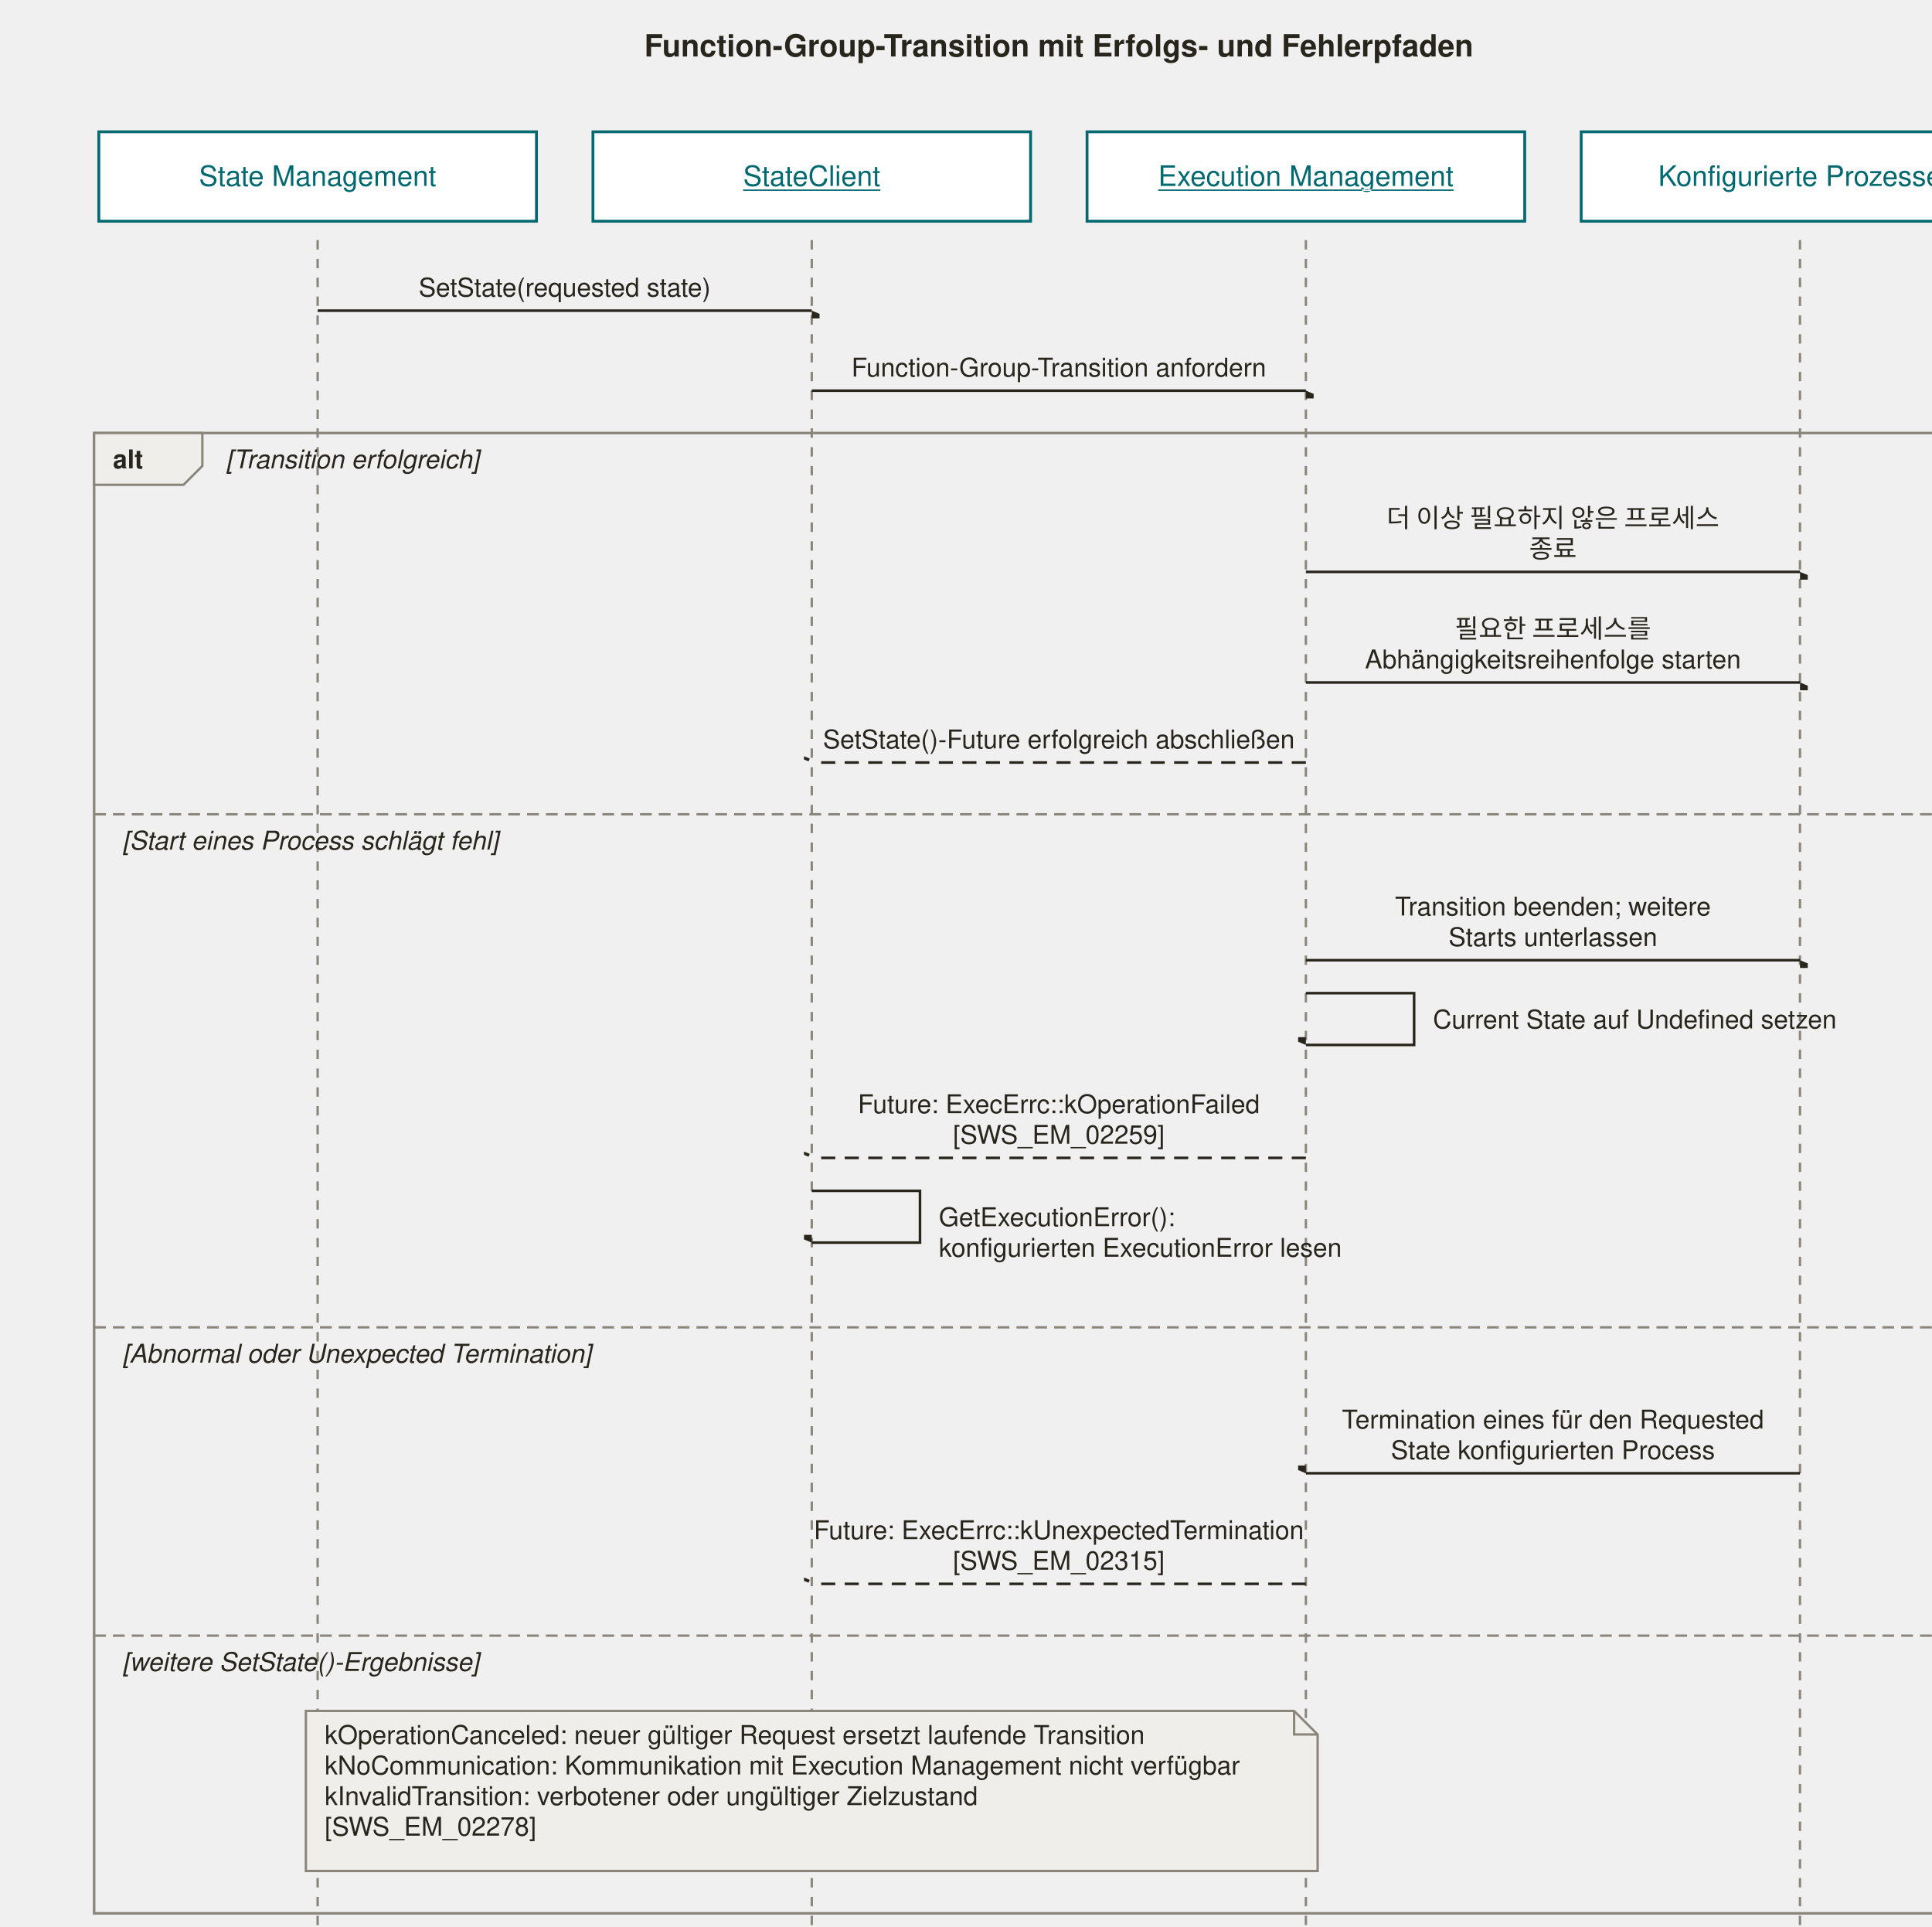
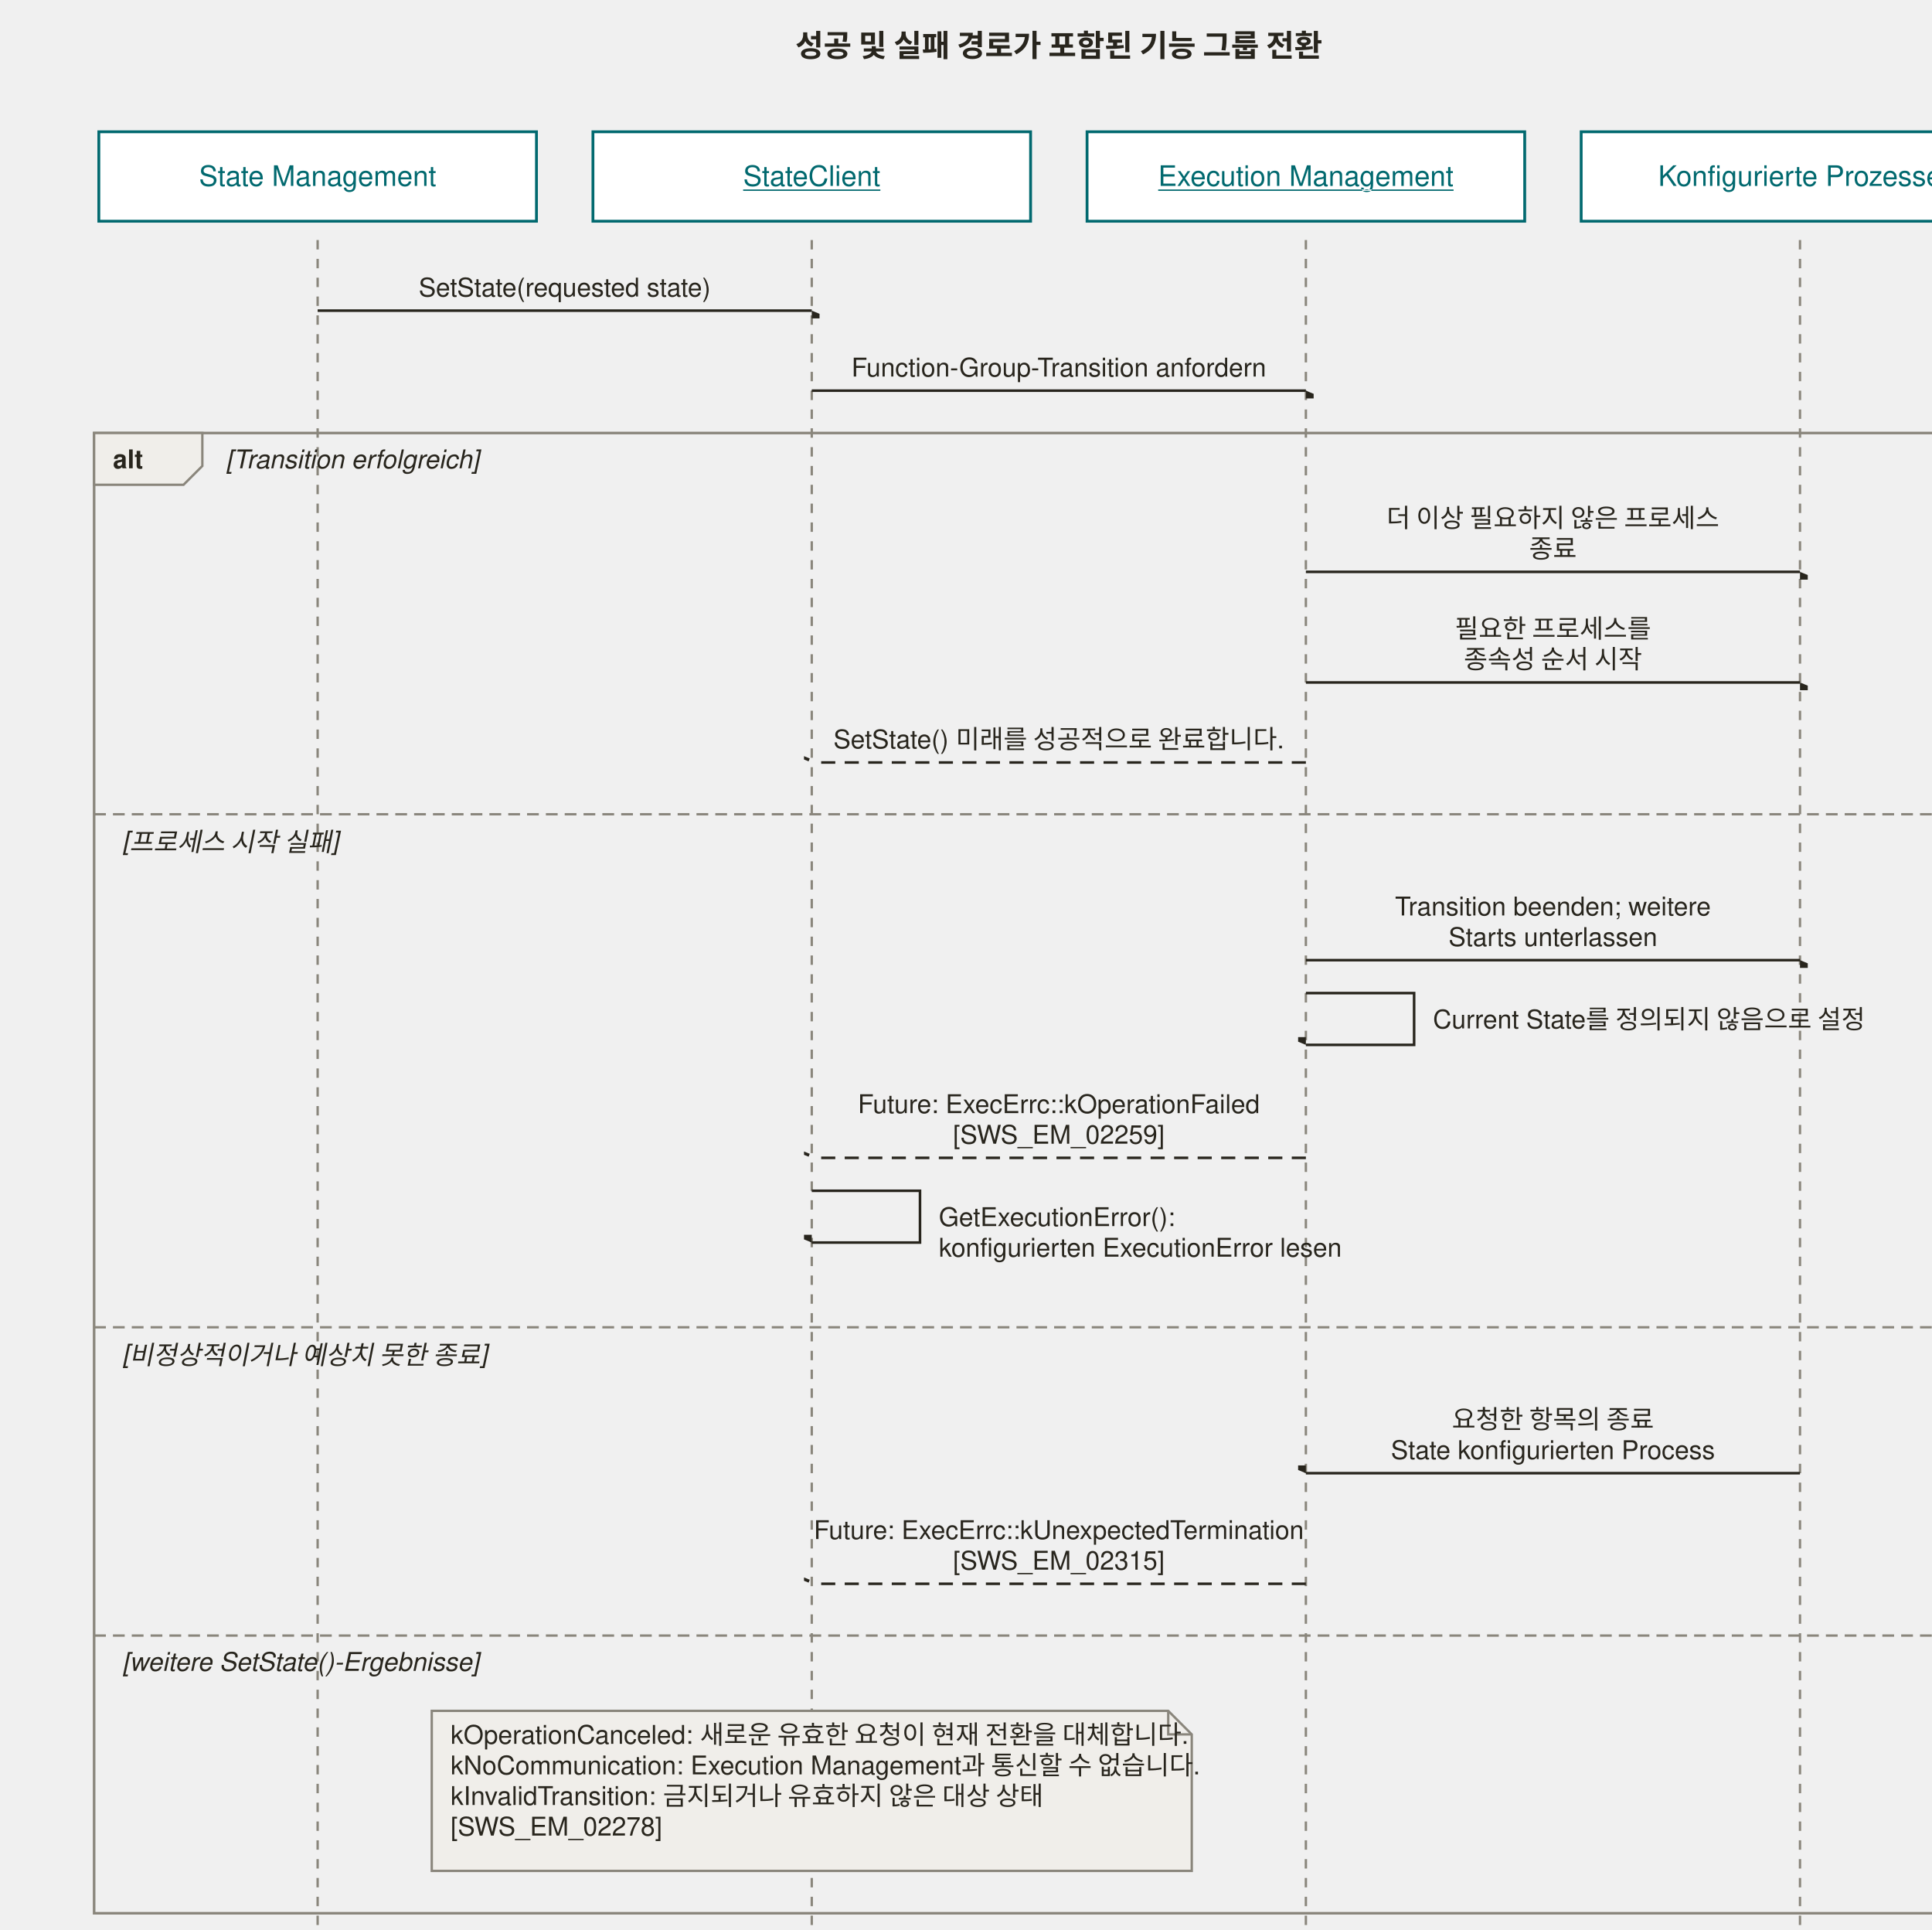
<svg xmlns="http://www.w3.org/2000/svg" viewbox="0 0 900 847" font-family="Helvetica,sans-Serif" style="max-width:900px">
-   <text x="450.0" y="24" text-anchor="middle" font-size="13" font-weight="bold" fill="#28251d">Function-Group-Transition mit Erfolgs- und Fehlerpfaden</text>
+   <text x="450.0" y="24" text-anchor="middle" font-size="13" font-weight="bold" fill="#28251d">성공 및 실패 경로가 포함된 기능 그룹 전환</text>
  <line x1="135" y1="102" x2="135" y2="833" stroke="#8a867c" stroke-dasharray="4,4" stroke-width="1" />
  <line x1="345" y1="102" x2="345" y2="833" stroke="#8a867c" stroke-dasharray="4,4" stroke-width="1" />
  <line x1="555" y1="102" x2="555" y2="833" stroke="#8a867c" stroke-dasharray="4,4" stroke-width="1" />
  <line x1="765" y1="102" x2="765" y2="833" stroke="#8a867c" stroke-dasharray="4,4" stroke-width="1" />
  <rect x="42" y="56" width="186" height="38" fill="#ffffff" stroke="#01696f" stroke-width="1.2" />
  <text x="135" y="79.0" text-anchor="middle" font-size="12" fill="#01696f">State Management</text>
  <a class="vis-internal" href="../classes/cl_ara_exec_StateClient_276b21.html">
    <rect x="252" y="56" width="186" height="38" fill="#ffffff" stroke="#01696f" stroke-width="1.2" />
    <text x="345" y="79.0" text-anchor="middle" font-size="12" fill="#01696f" text-decoration="underline">StateClient</text>
  </a>
  <a class="vis-app" href="../modules/exec.html">
    <rect x="462" y="56" width="186" height="38" fill="#ffffff" stroke="#01696f" stroke-width="1.2" />
    <text x="555" y="79.0" text-anchor="middle" font-size="12" fill="#01696f" text-decoration="underline">Execution Management</text>
  </a>
  <rect x="672" y="56" width="186" height="38" fill="#ffffff" stroke="#01696f" stroke-width="1.2" />
  <text x="765" y="79.0" text-anchor="middle" font-size="12" fill="#01696f">Konfigurierte Prozesse</text>
  <defs>
    <marker id="arrF" markerwidth="11" markerheight="9" refx="10" refy="4.5" orient="auto">
      <polygon points="0 0, 11 4.5, 0 9" fill="#28251d" />
    </marker>
    <marker id="arrO" markerwidth="12" markerheight="10" refx="11" refy="5" orient="auto">
      <polyline points="1 1, 11 5, 1 9" fill="none" stroke="#28251d" stroke-width="1.2" />
    </marker>
  </defs>
  <rect x="40" y="184" width="820" height="629" fill="none" stroke="#8a867c" stroke-width="1.1" />
  <text x="240.0" y="126" text-anchor="middle" font-size="11" fill="#28251d">SetState(requested state)</text>
  <line x1="135" y1="132" x2="345" y2="132" stroke="#28251d" stroke-width="1.1" marker-end="url(#arrF)" />
  <text x="450.0" y="160" text-anchor="middle" font-size="11" fill="#28251d">Function-Group-Transition anfordern</text>
  <line x1="345" y1="166" x2="555" y2="166" stroke="#28251d" stroke-width="1.1" marker-end="url(#arrF)" />
  <path d="M 40 184 h 46 v 14 l -8 8 h -38 z" fill="#f0eeea" stroke="#8a867c" stroke-width="1" />
  <text x="48" y="199" font-size="11" font-weight="bold" fill="#28251d">alt</text>
  <text x="96" y="199" font-size="11" font-style="italic" fill="#28251d">[Transition erfolgreich]</text>
  <text x="660.0" y="224" text-anchor="middle" font-size="11" fill="#28251d">더 이상 필요하지 않은 프로세스</text>
  <text x="660.0" y="237" text-anchor="middle" font-size="11" fill="#28251d">종료</text>
  <line x1="555" y1="243" x2="765" y2="243" stroke="#28251d" stroke-width="1.1" marker-end="url(#arrF)" />
  <text x="660.0" y="271" text-anchor="middle" font-size="11" fill="#28251d">필요한 프로세스를</text>
-   <text x="660.0" y="284" text-anchor="middle" font-size="11" fill="#28251d">Abhängigkeitsreihenfolge starten</text>
+   <text x="660.0" y="284" text-anchor="middle" font-size="11" fill="#28251d">종속성 순서 시작</text>
  <line x1="555" y1="290" x2="765" y2="290" stroke="#28251d" stroke-width="1.1" marker-end="url(#arrF)" />
-   <text x="450.0" y="318" text-anchor="middle" font-size="11" fill="#28251d">SetState()-Future erfolgreich abschließen</text>
+   <text x="450.0" y="318" text-anchor="middle" font-size="11" fill="#28251d">SetState() 미래를 성공적으로 완료합니다.</text>
  <line x1="555" y1="324" x2="345" y2="324" stroke="#28251d" stroke-width="1.1" stroke-dasharray="6,4" marker-end="url(#arrO)" />
  <line x1="40" y1="346" x2="860" y2="346" stroke="#8a867c" stroke-width="1" stroke-dasharray="5,3" />
-   <text x="52" y="361" font-size="11" font-style="italic" fill="#28251d">[Start eines Process schlägt fehl]</text>
+   <text x="52" y="361" font-size="11" font-style="italic" fill="#28251d">[프로세스 시작 실패]</text>
  <text x="660.0" y="389" text-anchor="middle" font-size="11" fill="#28251d">Transition beenden; weitere</text>
  <text x="660.0" y="402" text-anchor="middle" font-size="11" fill="#28251d">Starts unterlassen</text>
  <line x1="555" y1="408" x2="765" y2="408" stroke="#28251d" stroke-width="1.1" marker-end="url(#arrF)" />
  <path d="M 555 422 h 46 v 22 h -46" fill="none" stroke="#28251d" stroke-width="1.1" marker-end="url(#arrF)" />
-   <text x="609" y="437" text-anchor="start" font-size="11" fill="#28251d">Current State auf Undefined setzen</text>
+   <text x="609" y="437" text-anchor="start" font-size="11" fill="#28251d">Current State를 정의되지 않음으로 설정</text>
  <text x="450.0" y="473" text-anchor="middle" font-size="11" fill="#28251d">Future: ExecErrc::kOperationFailed</text>
  <text x="450.0" y="486" text-anchor="middle" font-size="11" fill="#28251d">[SWS_EM_02259]</text>
  <line x1="555" y1="492" x2="345" y2="492" stroke="#28251d" stroke-width="1.1" stroke-dasharray="6,4" marker-end="url(#arrO)" />
  <path d="M 345 506 h 46 v 22 h -46" fill="none" stroke="#28251d" stroke-width="1.1" marker-end="url(#arrF)" />
  <text x="399" y="521" text-anchor="start" font-size="11" fill="#28251d">GetExecutionError():</text>
  <text x="399" y="534" text-anchor="start" font-size="11" fill="#28251d">konfigurierten ExecutionError lesen</text>
  <line x1="40" y1="564" x2="860" y2="564" stroke="#8a867c" stroke-width="1" stroke-dasharray="5,3" />
-   <text x="52" y="579" font-size="11" font-style="italic" fill="#28251d">[Abnormal oder Unexpected Termination]</text>
-   <text x="660.0" y="607" text-anchor="middle" font-size="11" fill="#28251d">Termination eines für den Requested</text>
+   <text x="52" y="579" font-size="11" font-style="italic" fill="#28251d">[비정상적이거나 예상치 못한 종료]</text>
+   <text x="660.0" y="607" text-anchor="middle" font-size="11" fill="#28251d">요청한 항목의 종료</text>
  <text x="660.0" y="620" text-anchor="middle" font-size="11" fill="#28251d">State konfigurierten Process</text>
  <line x1="765" y1="626" x2="555" y2="626" stroke="#28251d" stroke-width="1.1" marker-end="url(#arrF)" />
  <text x="450.0" y="654" text-anchor="middle" font-size="11" fill="#28251d">Future: ExecErrc::kUnexpectedTermination</text>
  <text x="450.0" y="667" text-anchor="middle" font-size="11" fill="#28251d">[SWS_EM_02315]</text>
  <line x1="555" y1="673" x2="345" y2="673" stroke="#28251d" stroke-width="1.1" stroke-dasharray="6,4" marker-end="url(#arrO)" />
  <line x1="40" y1="695" x2="860" y2="695" stroke="#8a867c" stroke-width="1" stroke-dasharray="5,3" />
  <text x="52" y="710" font-size="11" font-style="italic" fill="#28251d">[weitere SetState()-Ergebnisse]</text>
-   <path d="M 130.0 727 h 420 l 10 10 v 58 h -430 z" fill="#f0eeea" stroke="#8a867c" stroke-width="1" />
-   <path d="M 550.0 727 v 10 h 10" fill="none" stroke="#8a867c" stroke-width="1" />
-   <text x="138.0" y="741" font-size="11" fill="#28251d">kOperationCanceled: neuer gültiger Request ersetzt laufende Transition</text>
-   <text x="138.0" y="754" font-size="11" fill="#28251d">kNoCommunication: Kommunikation mit Execution Management nicht verfügbar</text>
-   <text x="138.0" y="767" font-size="11" fill="#28251d">kInvalidTransition: verbotener oder ungültiger Zielzustand</text>
-   <text x="138.0" y="780" font-size="11" fill="#28251d">[SWS_EM_02278]</text>
+   <path d="M 183.5 727 h 313 l 10 10 v 58 h -323 z" fill="#f0eeea" stroke="#8a867c" stroke-width="1" />
+   <path d="M 496.5 727 v 10 h 10" fill="none" stroke="#8a867c" stroke-width="1" />
+   <text x="191.5" y="741" font-size="11" fill="#28251d">kOperationCanceled: 새로운 유효한 요청이 현재 전환을 대체합니다.</text>
+   <text x="191.5" y="754" font-size="11" fill="#28251d">kNoCommunication: Execution Management과 통신할 수 없습니다.</text>
+   <text x="191.5" y="767" font-size="11" fill="#28251d">kInvalidTransition: 금지되거나 유효하지 않은 대상 상태</text>
+   <text x="191.5" y="780" font-size="11" fill="#28251d">[SWS_EM_02278]</text>
</svg>
